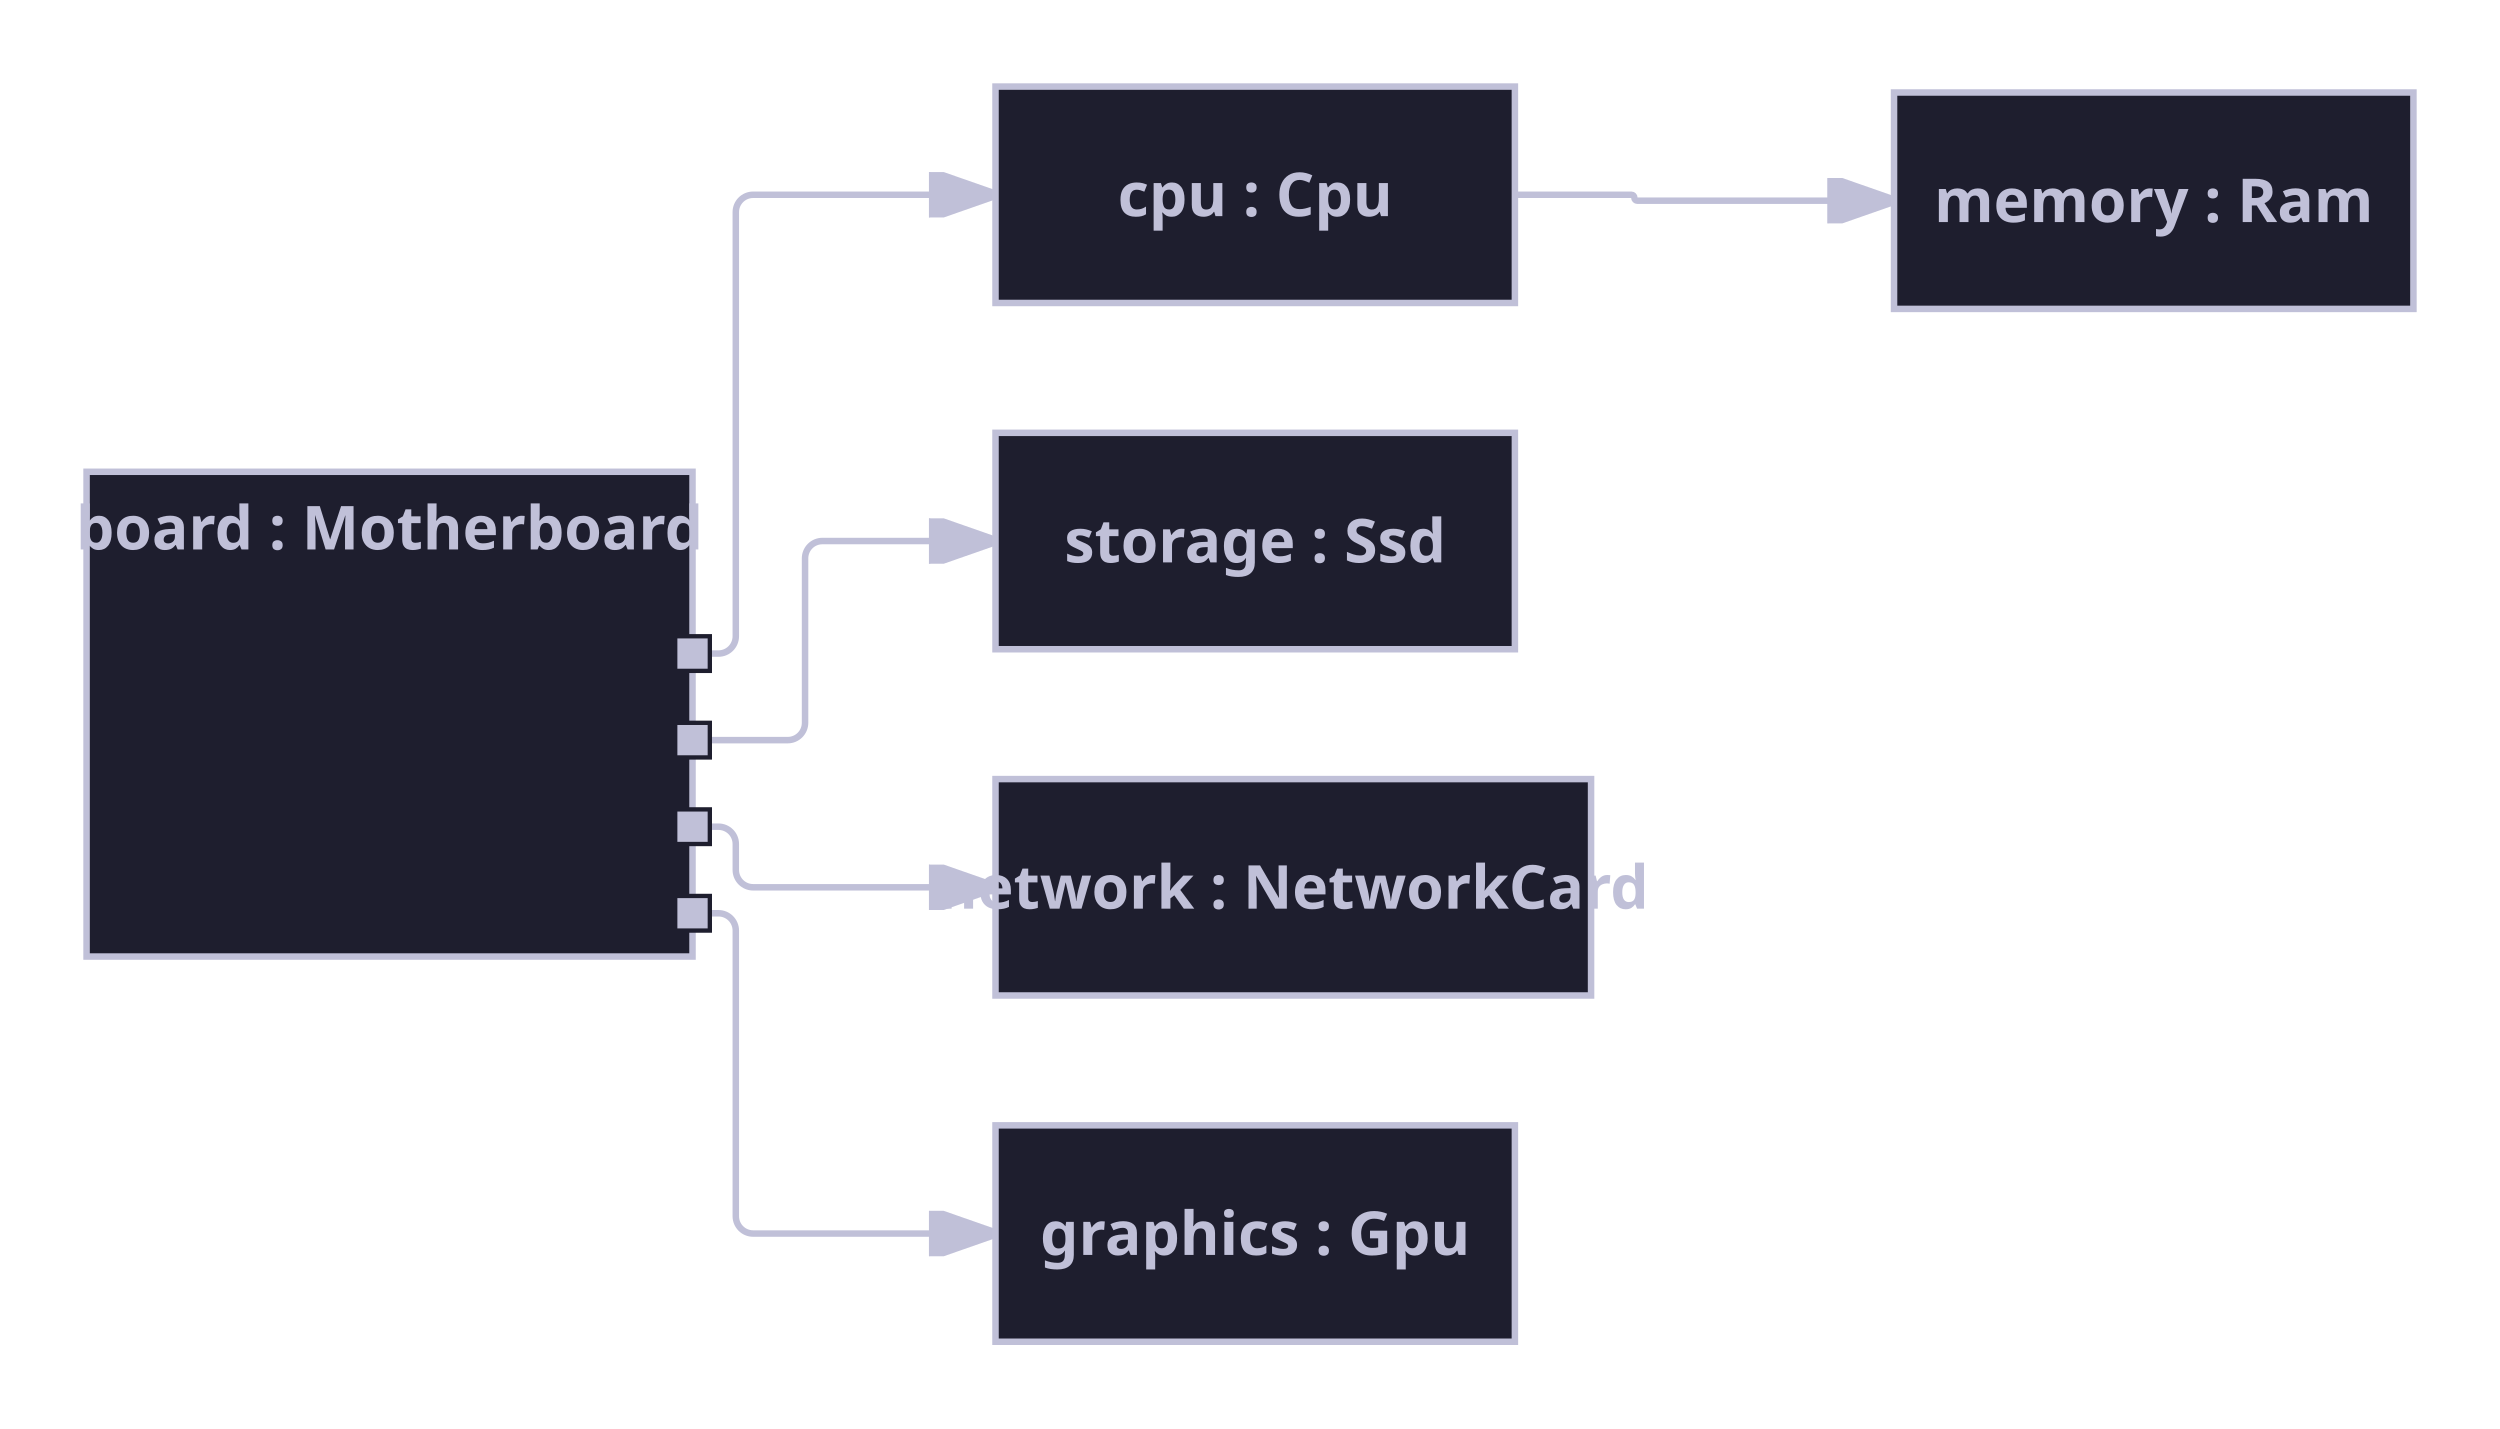
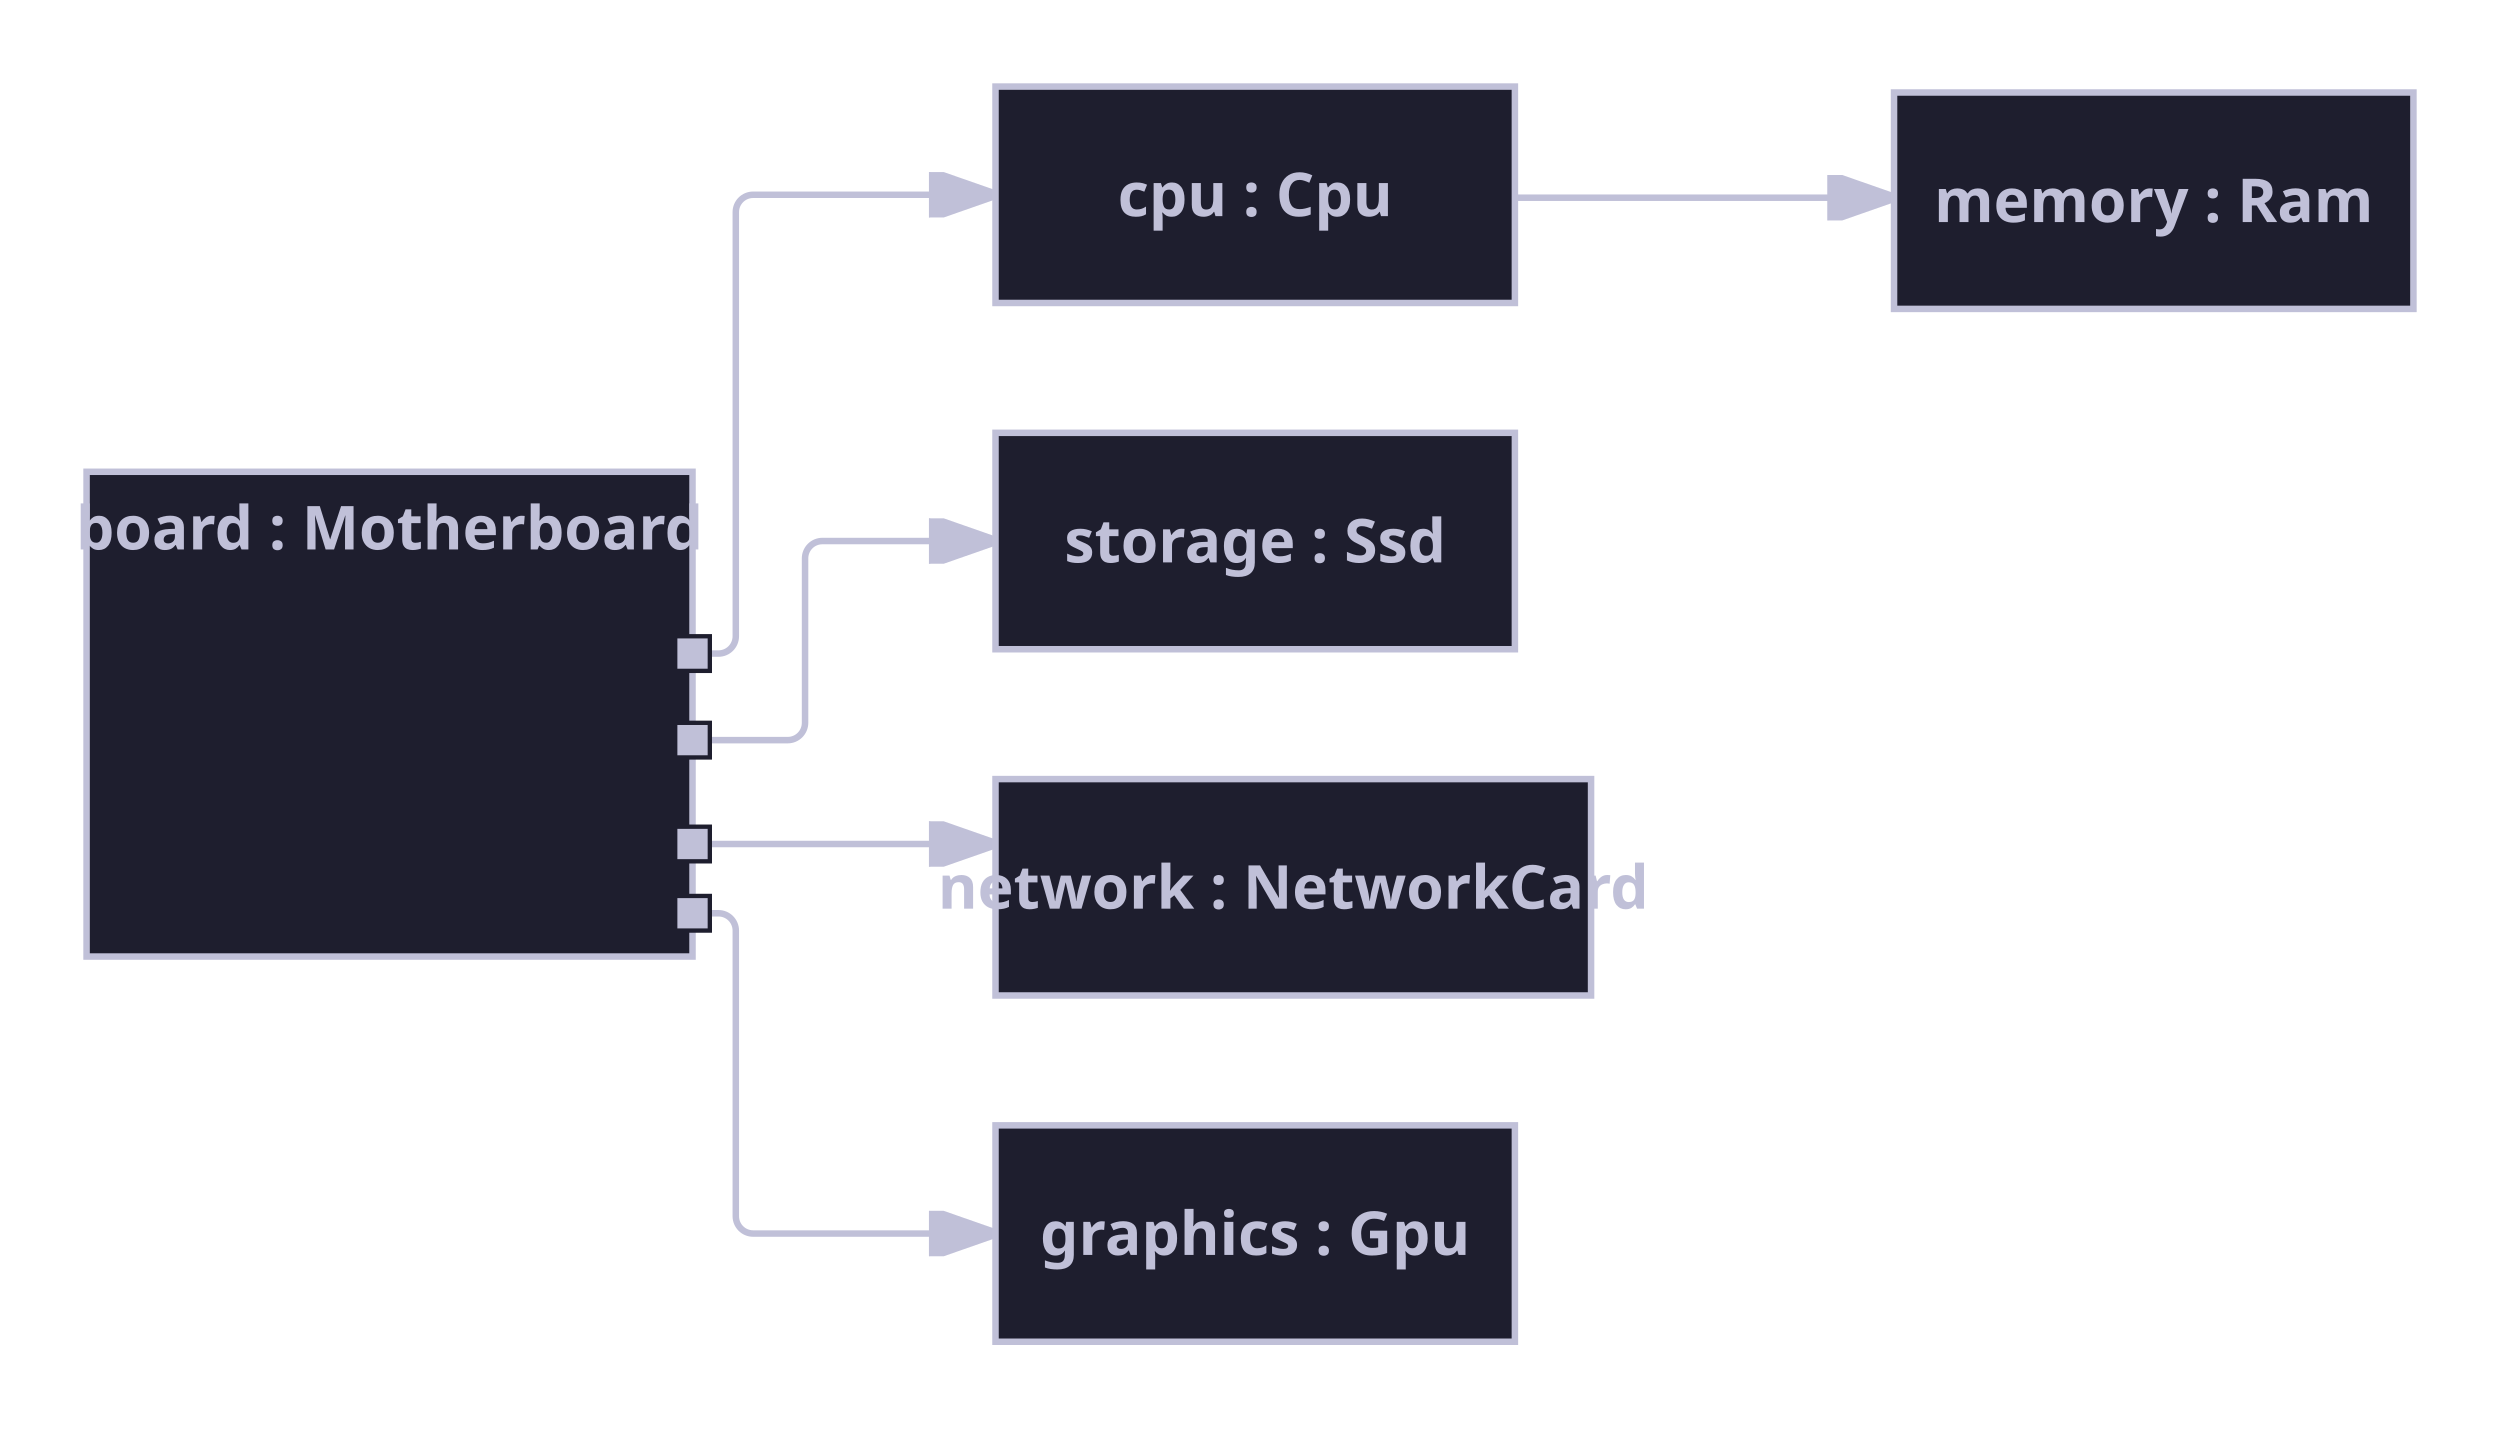
<svg xmlns="http://www.w3.org/2000/svg" width="577.60" height="330.00" viewBox="0 0 577.60 330.00">
  <defs>
    <marker id="line-end-open-chevron" markerWidth="10.248" markerHeight="7" refX="10.248" refY="3.5" orient="auto">
      <polyline points="0 0, 10 3.5, 0 7" fill="none" stroke="#C0C0D8" stroke-width="1.50" stroke-linejoin="bevel" />
    </marker>
    <marker id="line-end-hollow-triangle" markerWidth="10.248" markerHeight="7" refX="10.248" refY="3.5" orient="auto">
      <polygon points="0 0, 10 3.5, 0 7" fill="#1E1E2E" stroke="#C0C0D8" stroke-width="1.50" stroke-linejoin="bevel" />
    </marker>
    <marker id="line-end-filled-arrow" markerWidth="10.248" markerHeight="7" refX="10.248" refY="3.5" orient="auto">
      <polygon points="0 0, 10 3.5, 0 7" fill="#C0C0D8" stroke="#C0C0D8" stroke-width="1.50" stroke-linejoin="bevel" />
    </marker>
    <marker id="line-end-hollow-triangle-crossbar" markerWidth="14.748" markerHeight="7" refX="14.748" refY="3.5" orient="auto">
      <polygon points="4.5 0, 14.5 3.5, 4.5 7" fill="#1E1E2E" stroke="#C0C0D8" stroke-width="1.50" stroke-linejoin="bevel" />
      <line x1="1" y1="0" x2="1" y2="7" stroke="#C0C0D8" stroke-width="1.50" />
    </marker>
    <marker id="line-end-hollow-diamond" markerWidth="14" markerHeight="8" refX="13.416" refY="4" orient="auto">
      <polygon points="1 4, 7 0, 13 4, 7 8" fill="#1E1E2E" stroke="#C0C0D8" stroke-width="1.50" stroke-linejoin="bevel" />
    </marker>
    <marker id="line-end-filled-diamond" markerWidth="14" markerHeight="8" refX="13.416" refY="4" orient="auto">
      <polygon points="1 4, 7 0, 13 4, 7 8" fill="#C0C0D8" stroke="#C0C0D8" stroke-width="1.50" stroke-linejoin="bevel" />
    </marker>
    <marker id="line-end-circle" markerWidth="10" markerHeight="10" refX="9.75" refY="5" orient="auto">
      <circle cx="5" cy="5" r="4" fill="#1E1E2E" stroke="#C0C0D8" stroke-width="1.50" />
    </marker>
    <marker id="line-end-bar" markerWidth="4" markerHeight="12" refX="2.75" refY="6" orient="auto">
      <line x1="2" y1="0" x2="2" y2="12" stroke="#C0C0D8" stroke-width="1.50" />
    </marker>
    <filter id="label-bg" x="-0.05" y="-0.05" width="1.1" height="1.1">
      <feFlood flood-color="#1E1E2E" />
      <feComposite in="SourceGraphic" operator="over" />
    </filter>
  </defs>
  <rect x="20.00" y="109.00" width="140.00" height="112.00" fill="#1E1E2E" stroke="#C0C0D8" stroke-width="1.50" />
  <text x="90.00" y="122.00" font-family="Noto Sans, sans-serif" font-size="14.00" font-weight="bold" fill="#C0C0D8" text-anchor="middle" dominant-baseline="middle" textLength="128.00" lengthAdjust="spacingAndGlyphs">board : Motherboard</text>
  <rect x="230.00" y="20.00" width="120.00" height="50.00" fill="#1E1E2E" stroke="#C0C0D8" stroke-width="1.50" />
  <text x="290.00" y="45.00" font-family="Noto Sans, sans-serif" font-size="14.00" font-weight="bold" fill="#C0C0D8" text-anchor="middle" dominant-baseline="middle">cpu : Cpu</text>
  <rect x="437.60" y="21.37" width="120.00" height="50.00" fill="#1E1E2E" stroke="#C0C0D8" stroke-width="1.50" />
  <text x="497.60" y="46.37" font-family="Noto Sans, sans-serif" font-size="14.00" font-weight="bold" fill="#C0C0D8" text-anchor="middle" dominant-baseline="middle">memory : Ram</text>
  <rect x="230.00" y="100.00" width="120.00" height="50.00" fill="#1E1E2E" stroke="#C0C0D8" stroke-width="1.50" />
  <text x="290.00" y="125.00" font-family="Noto Sans, sans-serif" font-size="14.00" font-weight="bold" fill="#C0C0D8" text-anchor="middle" dominant-baseline="middle" textLength="108.00" lengthAdjust="spacingAndGlyphs">storage : Ssd</text>
  <rect x="230.00" y="180.00" width="137.60" height="50.00" fill="#1E1E2E" stroke="#C0C0D8" stroke-width="1.50" />
  <text x="298.80" y="205.00" font-family="Noto Sans, sans-serif" font-size="14.00" font-weight="bold" fill="#C0C0D8" text-anchor="middle" dominant-baseline="middle" textLength="125.60" lengthAdjust="spacingAndGlyphs">network : NetworkCard</text>
  <rect x="230.00" y="260.00" width="120.00" height="50.00" fill="#1E1E2E" stroke="#C0C0D8" stroke-width="1.50" />
  <text x="290.00" y="285.00" font-family="Noto Sans, sans-serif" font-size="14.00" font-weight="bold" fill="#C0C0D8" text-anchor="middle" dominant-baseline="middle" textLength="108.00" lengthAdjust="spacingAndGlyphs">graphics : Gpu</text>
  <path d="M 160.00 151.00 L 166.00 151.00 A 4.00 4.00 0 0 0 170.00 147.00 L 170.00 49.00 A 4.00 4.00 0 0 1 174.00 45.00 L 230.00 45.00" fill="none" stroke="#C0C0D8" stroke-width="1.50" marker-end="url(#line-end-filled-arrow)" />
  <rect x="156.00" y="147.00" width="8.00" height="8.00" fill="#C0C0D8" stroke="#1E1E2E" stroke-width="1.00" />
-   <path d="M 350.00 45.00 L 376.92 45.00 A 0.68 0.68 0 0 1 377.60 45.68 L 377.60 45.68 A 0.68 0.68 0 0 0 378.28 46.37 L 437.60 46.37" fill="none" stroke="#C0C0D8" stroke-width="1.50" marker-end="url(#line-end-filled-arrow)" />
+   <path d="M 350.00 45.68 L 437.60 45.68" fill="none" stroke="#C0C0D8" stroke-width="1.50" marker-end="url(#line-end-filled-arrow)" />
  <path d="M 160.00 171.00 L 182.00 171.00 A 4.00 4.00 0 0 0 186.00 167.00 L 186.00 129.00 A 4.00 4.00 0 0 1 190.00 125.00 L 230.00 125.00" fill="none" stroke="#C0C0D8" stroke-width="1.50" marker-end="url(#line-end-filled-arrow)" />
  <rect x="156.00" y="167.00" width="8.00" height="8.00" fill="#C0C0D8" stroke="#1E1E2E" stroke-width="1.00" />
-   <path d="M 160.00 191.00 L 166.00 191.00 A 4.00 4.00 0 0 1 170.00 195.00 L 170.00 201.00 A 4.00 4.00 0 0 0 174.00 205.00 L 230.00 205.00" fill="none" stroke="#C0C0D8" stroke-width="1.50" marker-end="url(#line-end-filled-arrow)" />
-   <rect x="156.00" y="187.00" width="8.00" height="8.00" fill="#C0C0D8" stroke="#1E1E2E" stroke-width="1.00" />
+   <path d="M 160.00 195.00 L 230.00 195.00" fill="none" stroke="#C0C0D8" stroke-width="1.50" marker-end="url(#line-end-filled-arrow)" />
+   <rect x="156.00" y="191.00" width="8.00" height="8.00" fill="#C0C0D8" stroke="#1E1E2E" stroke-width="1.00" />
  <path d="M 160.00 211.00 L 166.00 211.00 A 4.00 4.00 0 0 1 170.00 215.00 L 170.00 281.00 A 4.00 4.00 0 0 0 174.00 285.00 L 230.00 285.00" fill="none" stroke="#C0C0D8" stroke-width="1.50" marker-end="url(#line-end-filled-arrow)" />
  <rect x="156.00" y="207.00" width="8.00" height="8.00" fill="#C0C0D8" stroke="#1E1E2E" stroke-width="1.00" />
</svg>
